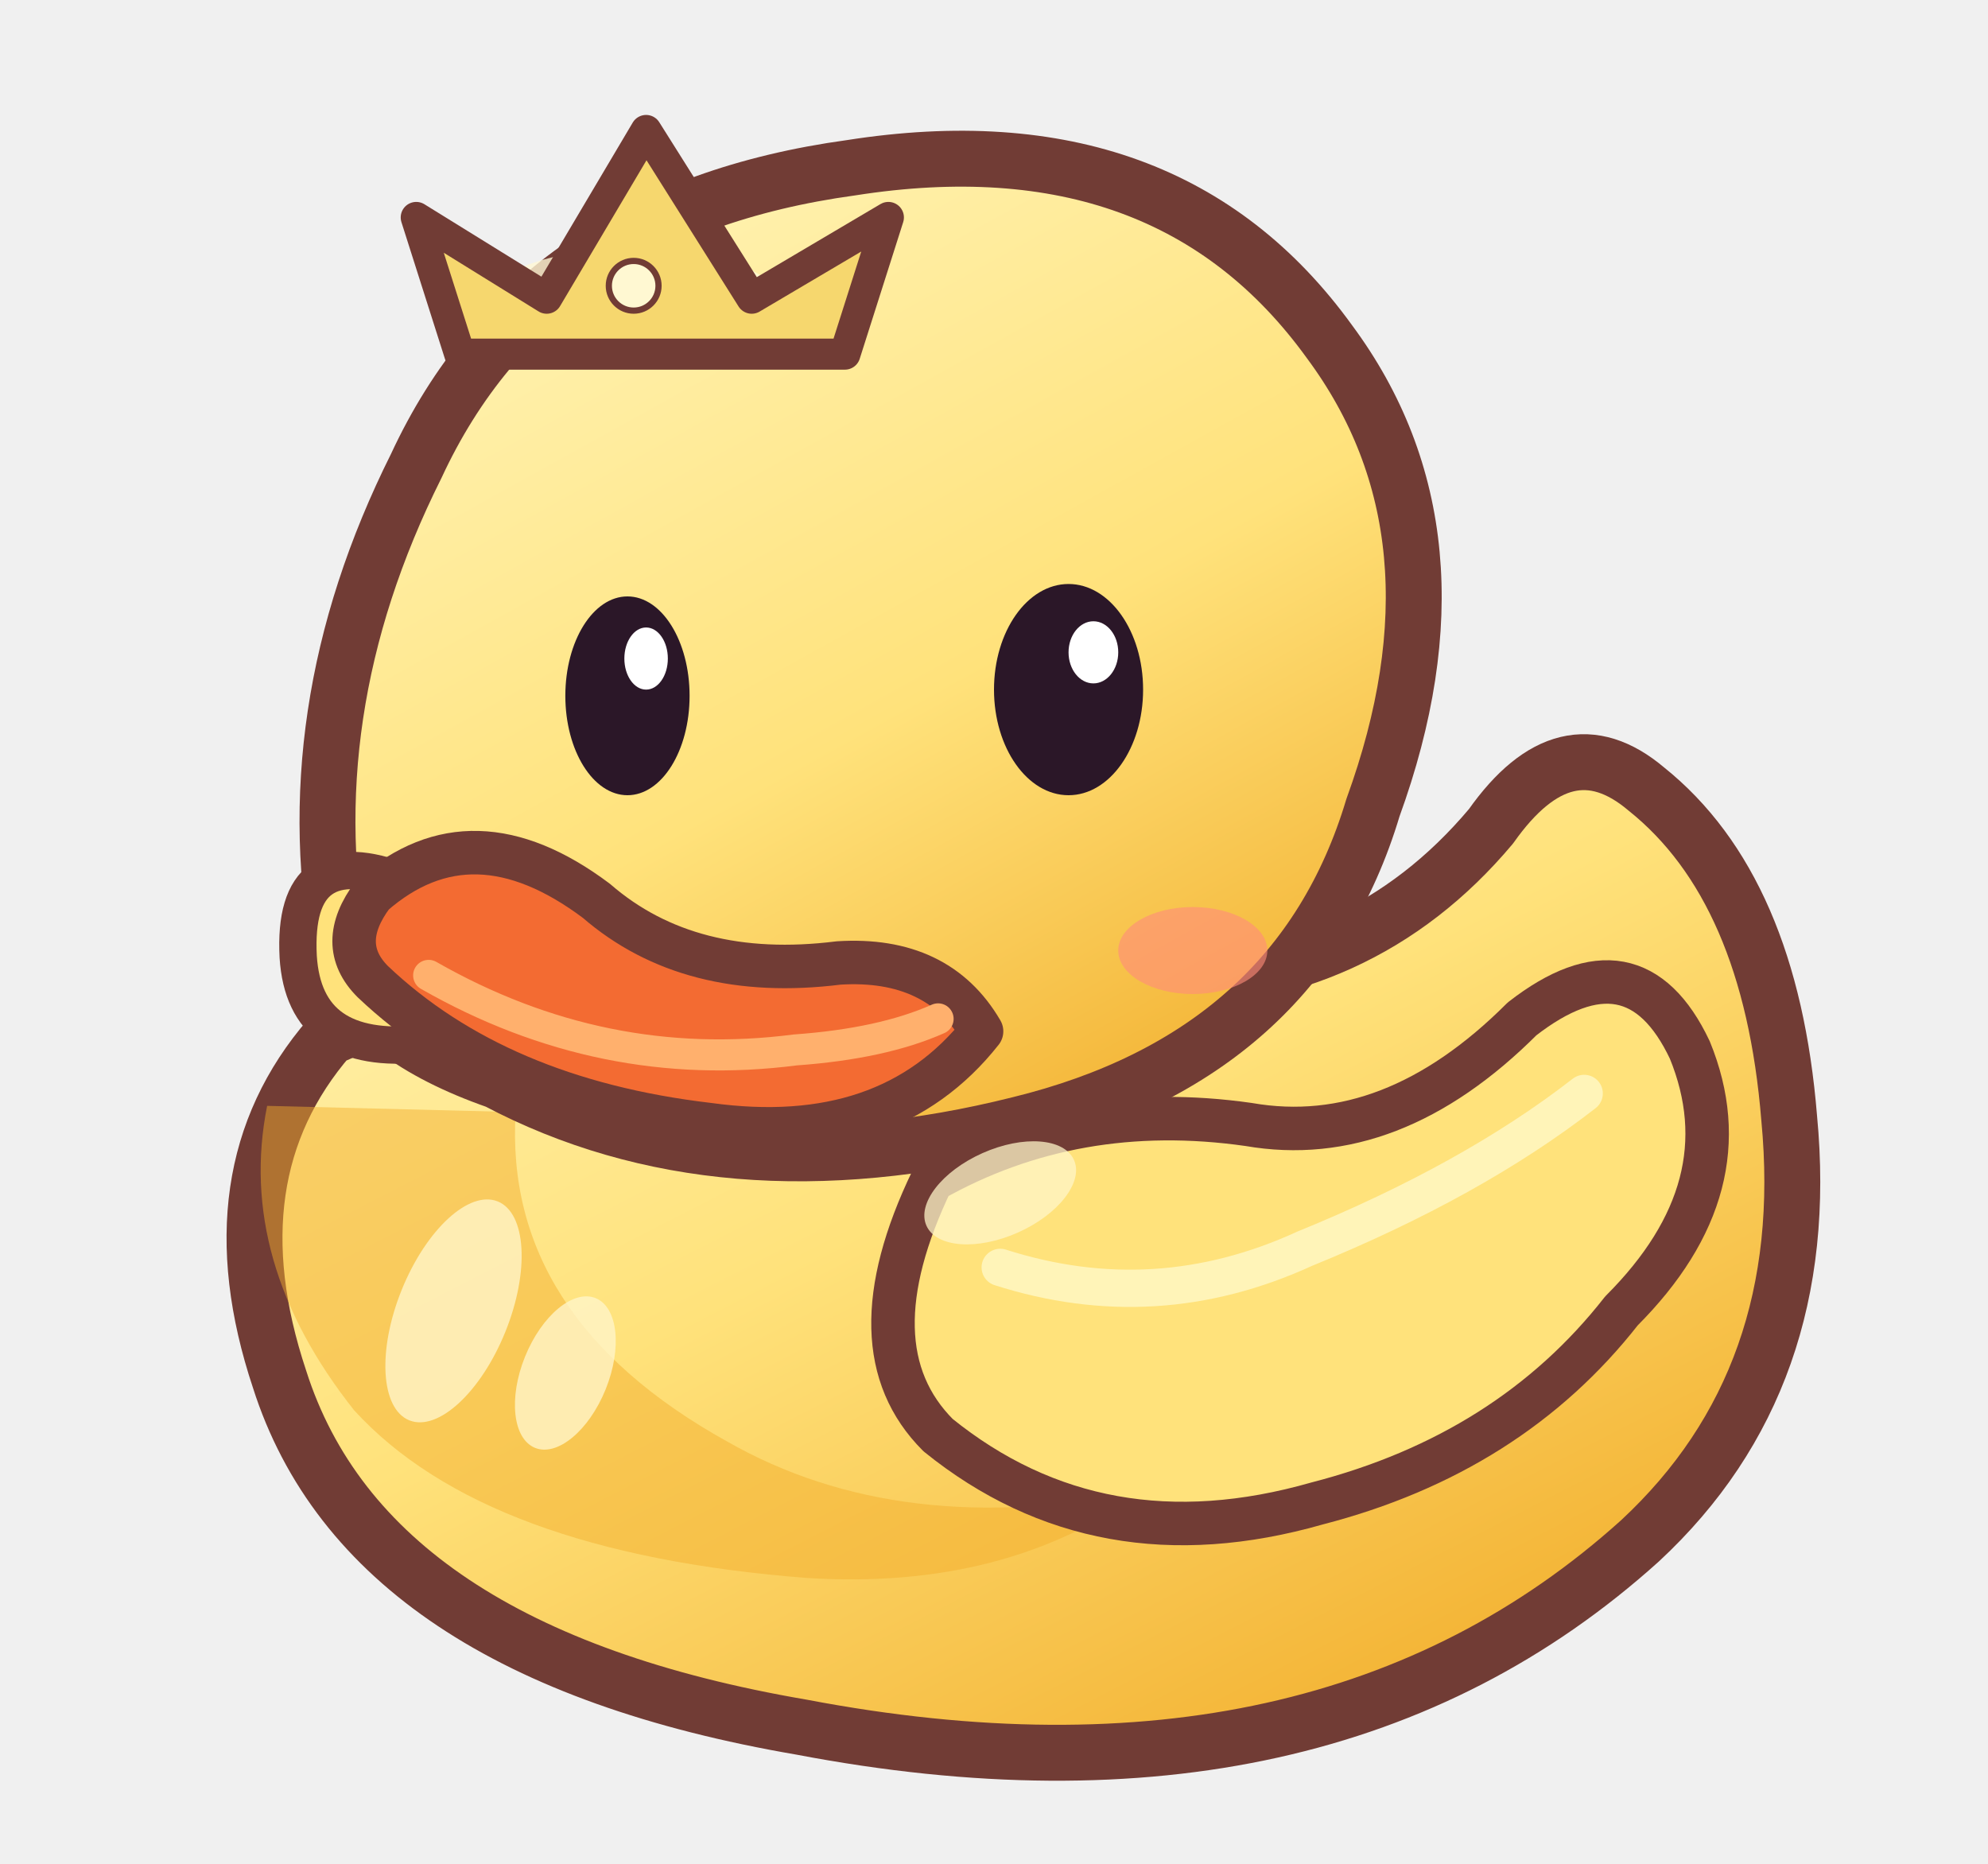
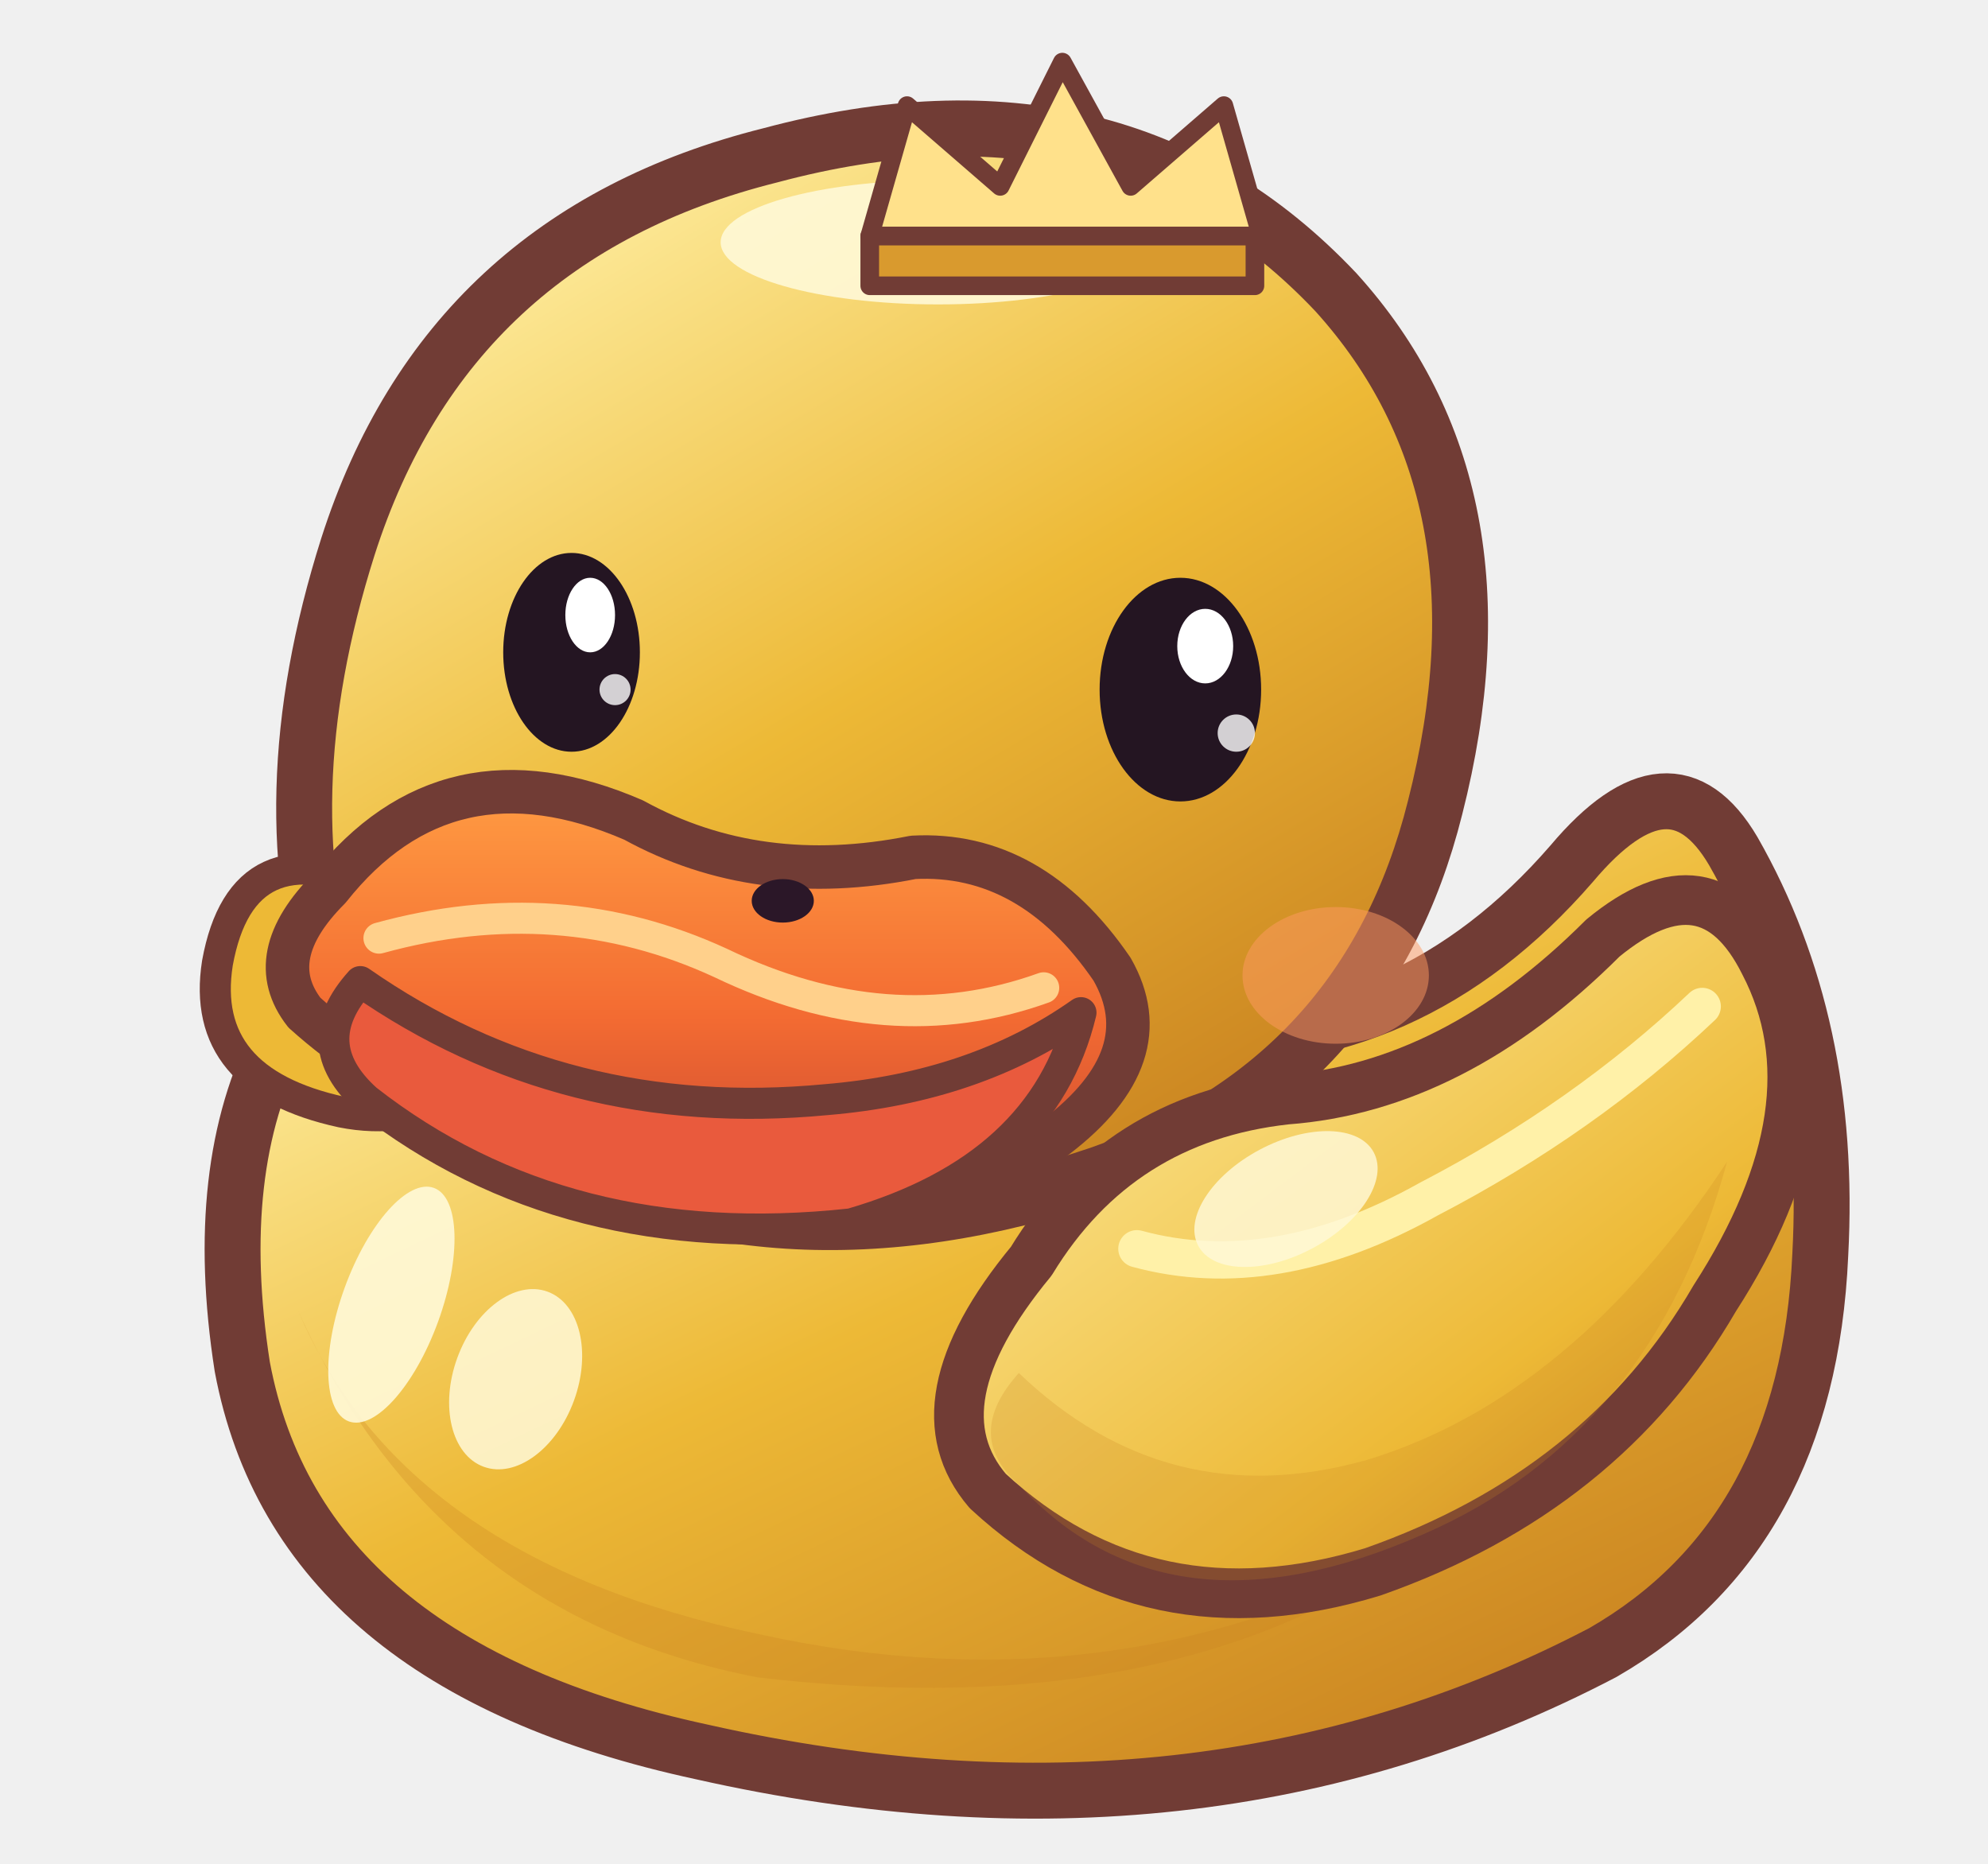
<svg xmlns="http://www.w3.org/2000/svg" viewBox="0 0 320 300">
  <defs>
-     <linearGradient id="body" x1="0" y1="0" x2=".8" y2="1">
-       <stop stop-color="#fff4b8" />
-       <stop offset=".48" stop-color="#ffe27b" />
-       <stop offset="1" stop-color="#f2ae2c" />
+     <linearGradient id="rubber" x1=".12" y1=".05" x2=".82" y2=".96">
+       <stop stop-color="#fff1a8" />
+       <stop offset=".48" stop-color="#edb936" />
+       <stop offset="1" stop-color="#c98220" />
    </linearGradient>
-     <linearGradient id="head" x1=".2" y1="0" x2=".8" y2="1">
-       <stop stop-color="#fff4b8" />
-       <stop offset=".55" stop-color="#ffe27b" />
-       <stop offset="1" stop-color="#f2ae2c" />
+     <linearGradient id="head" x1=".18" y1=".02" x2=".78" y2=".96">
+       <stop stop-color="#fff1a8" />
+       <stop offset=".52" stop-color="#edb936" />
+       <stop offset="1" stop-color="#c98220" />
+     </linearGradient>
+     <linearGradient id="beak" x1="0" y1="0" x2="0" y2="1">
+       <stop stop-color="#ff9b42" />
+       <stop offset=".55" stop-color="#f36b32" />
+       <stop offset="1" stop-color="#c94732" />
+     </linearGradient>
+     <linearGradient id="wing" x1="0" y1="0" x2=".9" y2="1">
+       <stop stop-color="#fff1a8" />
+       <stop offset=".7" stop-color="#edb936" />
+       <stop offset="1" stop-color="#c98220" />
    </linearGradient>
  </defs>
  <g stroke="#713c35" stroke-linejoin="round" stroke-linecap="round">
-     <path d="M53 167Q34 189 45 222Q59 266 129 278Q213 294 264 248Q292 222 288 180Q285 143 265 127Q252 116 240 133Q219 158 185 158L92 150Z" fill="url(#body)" stroke-width="9" />
-     <path d="M43 178Q38 203 57 227Q78 250 130 254Q162 256 184 240Q145 248 117 232Q81 212 83 179Z" fill="#f2ae2c" stroke="none" opacity=".48" />
-     <path d="M55 155Q47 115 67 75Q86 34 137 27Q188 19 214 55Q237 86 221 130Q209 170 164 181Q116 193 80 174Q60 167 55 155Z" fill="url(#head)" stroke-width="9" />
-     <path d="M65 142Q47 135 48 154Q49 170 68 168Q84 166 91 151" fill="#ffe27b" stroke-width="6" />
-     <path d="M60 144Q76 130 96 145Q111 158 135 155Q151 154 158 166Q143 185 114 181Q80 177 60 158Q54 152 60 144Z" fill="#f36b32" stroke-width="7" />
-     <path d="M69 157Q97 173 128 169Q142 168 151 164" fill="none" stroke="#ffb06d" stroke-width="5" />
-     <ellipse cx="101" cy="112" rx="10" ry="16" fill="#2b1728" stroke="none" />
-     <ellipse cx="104" cy="106" rx="3.5" ry="5" fill="#fff" stroke="none" />
-     <ellipse cx="172" cy="111" rx="12" ry="17" fill="#2b1728" stroke="none" />
-     <ellipse cx="176" cy="105" rx="4" ry="5" fill="#fff" stroke="none" />
-     <ellipse cx="192" cy="153" rx="12" ry="7" fill="#ff8c79" opacity=".62" stroke="none" />
-     <path d="M150 190Q173 177 201 181Q224 185 245 164Q263 150 272 169Q281 191 261 211Q243 234 212 242Q177 252 151 231Q137 217 150 190Z" fill="#ffe27b" stroke-width="7" />
-     <path d="M161 204Q186 212 210 201Q237 190 255 176" fill="none" stroke="#fff4b8" stroke-width="6" />
-     <ellipse cx="102" cy="48" rx="23" ry="8" fill="#fff8d5" opacity=".8" stroke="none" />
-     <ellipse cx="73" cy="211" rx="9" ry="19" transform="rotate(22 73 211)" fill="#fff5c8" opacity=".8" stroke="none" />
-     <ellipse cx="91" cy="221" rx="7" ry="13" transform="rotate(22 91 221)" fill="#fff5c8" opacity=".8" stroke="none" />
-     <ellipse cx="161" cy="192" rx="13" ry="7" transform="rotate(-24 161 192)" fill="#fff5c8" opacity=".75" stroke="none" />
-     <path d="M74 57l-7-22 21 13 16-27 17 27 22-13-7 22Z" fill="#f6d76e" stroke="#713c35" stroke-width="5" stroke-linejoin="round" />
-     <circle cx="102" cy="46" r="4" fill="#fff8d2" />
+     <path d="M45 167Q34 188 39 220Q48 268 113 282Q193 300 258 266Q291 247 293 202Q295 165 279 137Q269 120 253 139Q227 169 190 167L95 151Z" fill="url(#rubber)" stroke-width="9" />
+     <path d="M48 211Q65 251 122 263Q181 276 230 248Q190 278 122 270Q70 260 48 211Z" fill="#c98220" opacity=".28" stroke="none" />
+     <path d="M54 162Q43 129 56 88Q72 38 124 25Q180 10 215 47Q244 79 231 130Q220 174 177 189Q124 207 82 183Q61 174 54 162Z" fill="url(#head)" stroke-width="9" />
+     <path d="M61 143Q39 133 35 155Q32 174 55 179Q75 183 91 160Q79 166 68 161Z" fill="#edb936" stroke-width="5" />
+     <path d="M53 143Q72 119 102 132Q122 143 147 138Q166 137 179 156Q187 170 170 183Q144 200 105 189Q69 181 49 163Q42 154 53 143Z" fill="url(#beak)" stroke-width="7" />
+     <path d="M58 158Q91 181 133 177Q157 175 174 163Q168 188 137 197Q91 202 59 177Q49 168 58 158Z" fill="#e95a3d" stroke-width="5" />
+     <path d="M61 151Q90 143 116 155Q143 168 168 159" fill="none" stroke="#ffd08b" stroke-width="5" />
+     <ellipse cx="126" cy="145" rx="5" ry="3.5" fill="#2b1728" stroke="none" />
+     <ellipse cx="92" cy="105" rx="11" ry="16" fill="#241522" stroke="none" />
+     <ellipse cx="95" cy="99" rx="4" ry="6" fill="#fff" stroke="none" />
+     <circle cx="99" cy="111" r="2.5" fill="#fff" stroke="none" opacity=".8" />
+     <ellipse cx="190" cy="111" rx="13" ry="18" fill="#241522" stroke="none" />
+     <ellipse cx="194" cy="104" rx="4.5" ry="6" fill="#fff" stroke="none" />
+     <circle cx="199" cy="118" r="3" fill="#fff" stroke="none" opacity=".8" />
+     <ellipse cx="215" cy="157" rx="15" ry="11" fill="#ff9a62" opacity=".5" stroke="none" />
+     <path d="M166 203Q180 180 207 177Q234 175 258 151Q275 137 284 155Q296 178 276 209Q258 240 221 253Q185 264 159 240Q147 226 166 203Z" fill="url(#wing)" stroke-width="8" />
+     <path d="M164 221Q188 244 220 235Q253 225 278 187Q266 231 229 247Q188 265 164 239Q155 231 164 221Z" fill="#c98220" opacity=".22" stroke="none" />
+     <path d="M183 201Q205 207 230 193Q255 180 274 162" fill="none" stroke="#fff1a8" stroke-width="6" />
+     <ellipse cx="151" cy="39" rx="35" ry="10" fill="#fff9d8" opacity=".88" stroke="none" />
+     <ellipse cx="63" cy="210" rx="8" ry="20" transform="rotate(20 63 210)" fill="#fff9d8" opacity=".9" stroke="none" />
+     <ellipse cx="83" cy="222" rx="10" ry="15" transform="rotate(20 83 222)" fill="#fff9d8" opacity=".85" stroke="none" />
+     <ellipse cx="207" cy="193" rx="16" ry="9" transform="rotate(-28 207 193)" fill="#fff9d8" opacity=".82" stroke="none" />
+     <g transform="translate(165 29)" stroke="#713c35" stroke-width="3" stroke-linejoin="round">
+       <path d="M-25 9l6-21 15 13 10-20 11 20 15-13 6 21Z" fill="#ffe18b" />
+       <path d="M-25 9h62v8h-62Z" fill="#d99a2e" />
+     </g>
  </g>
</svg>
